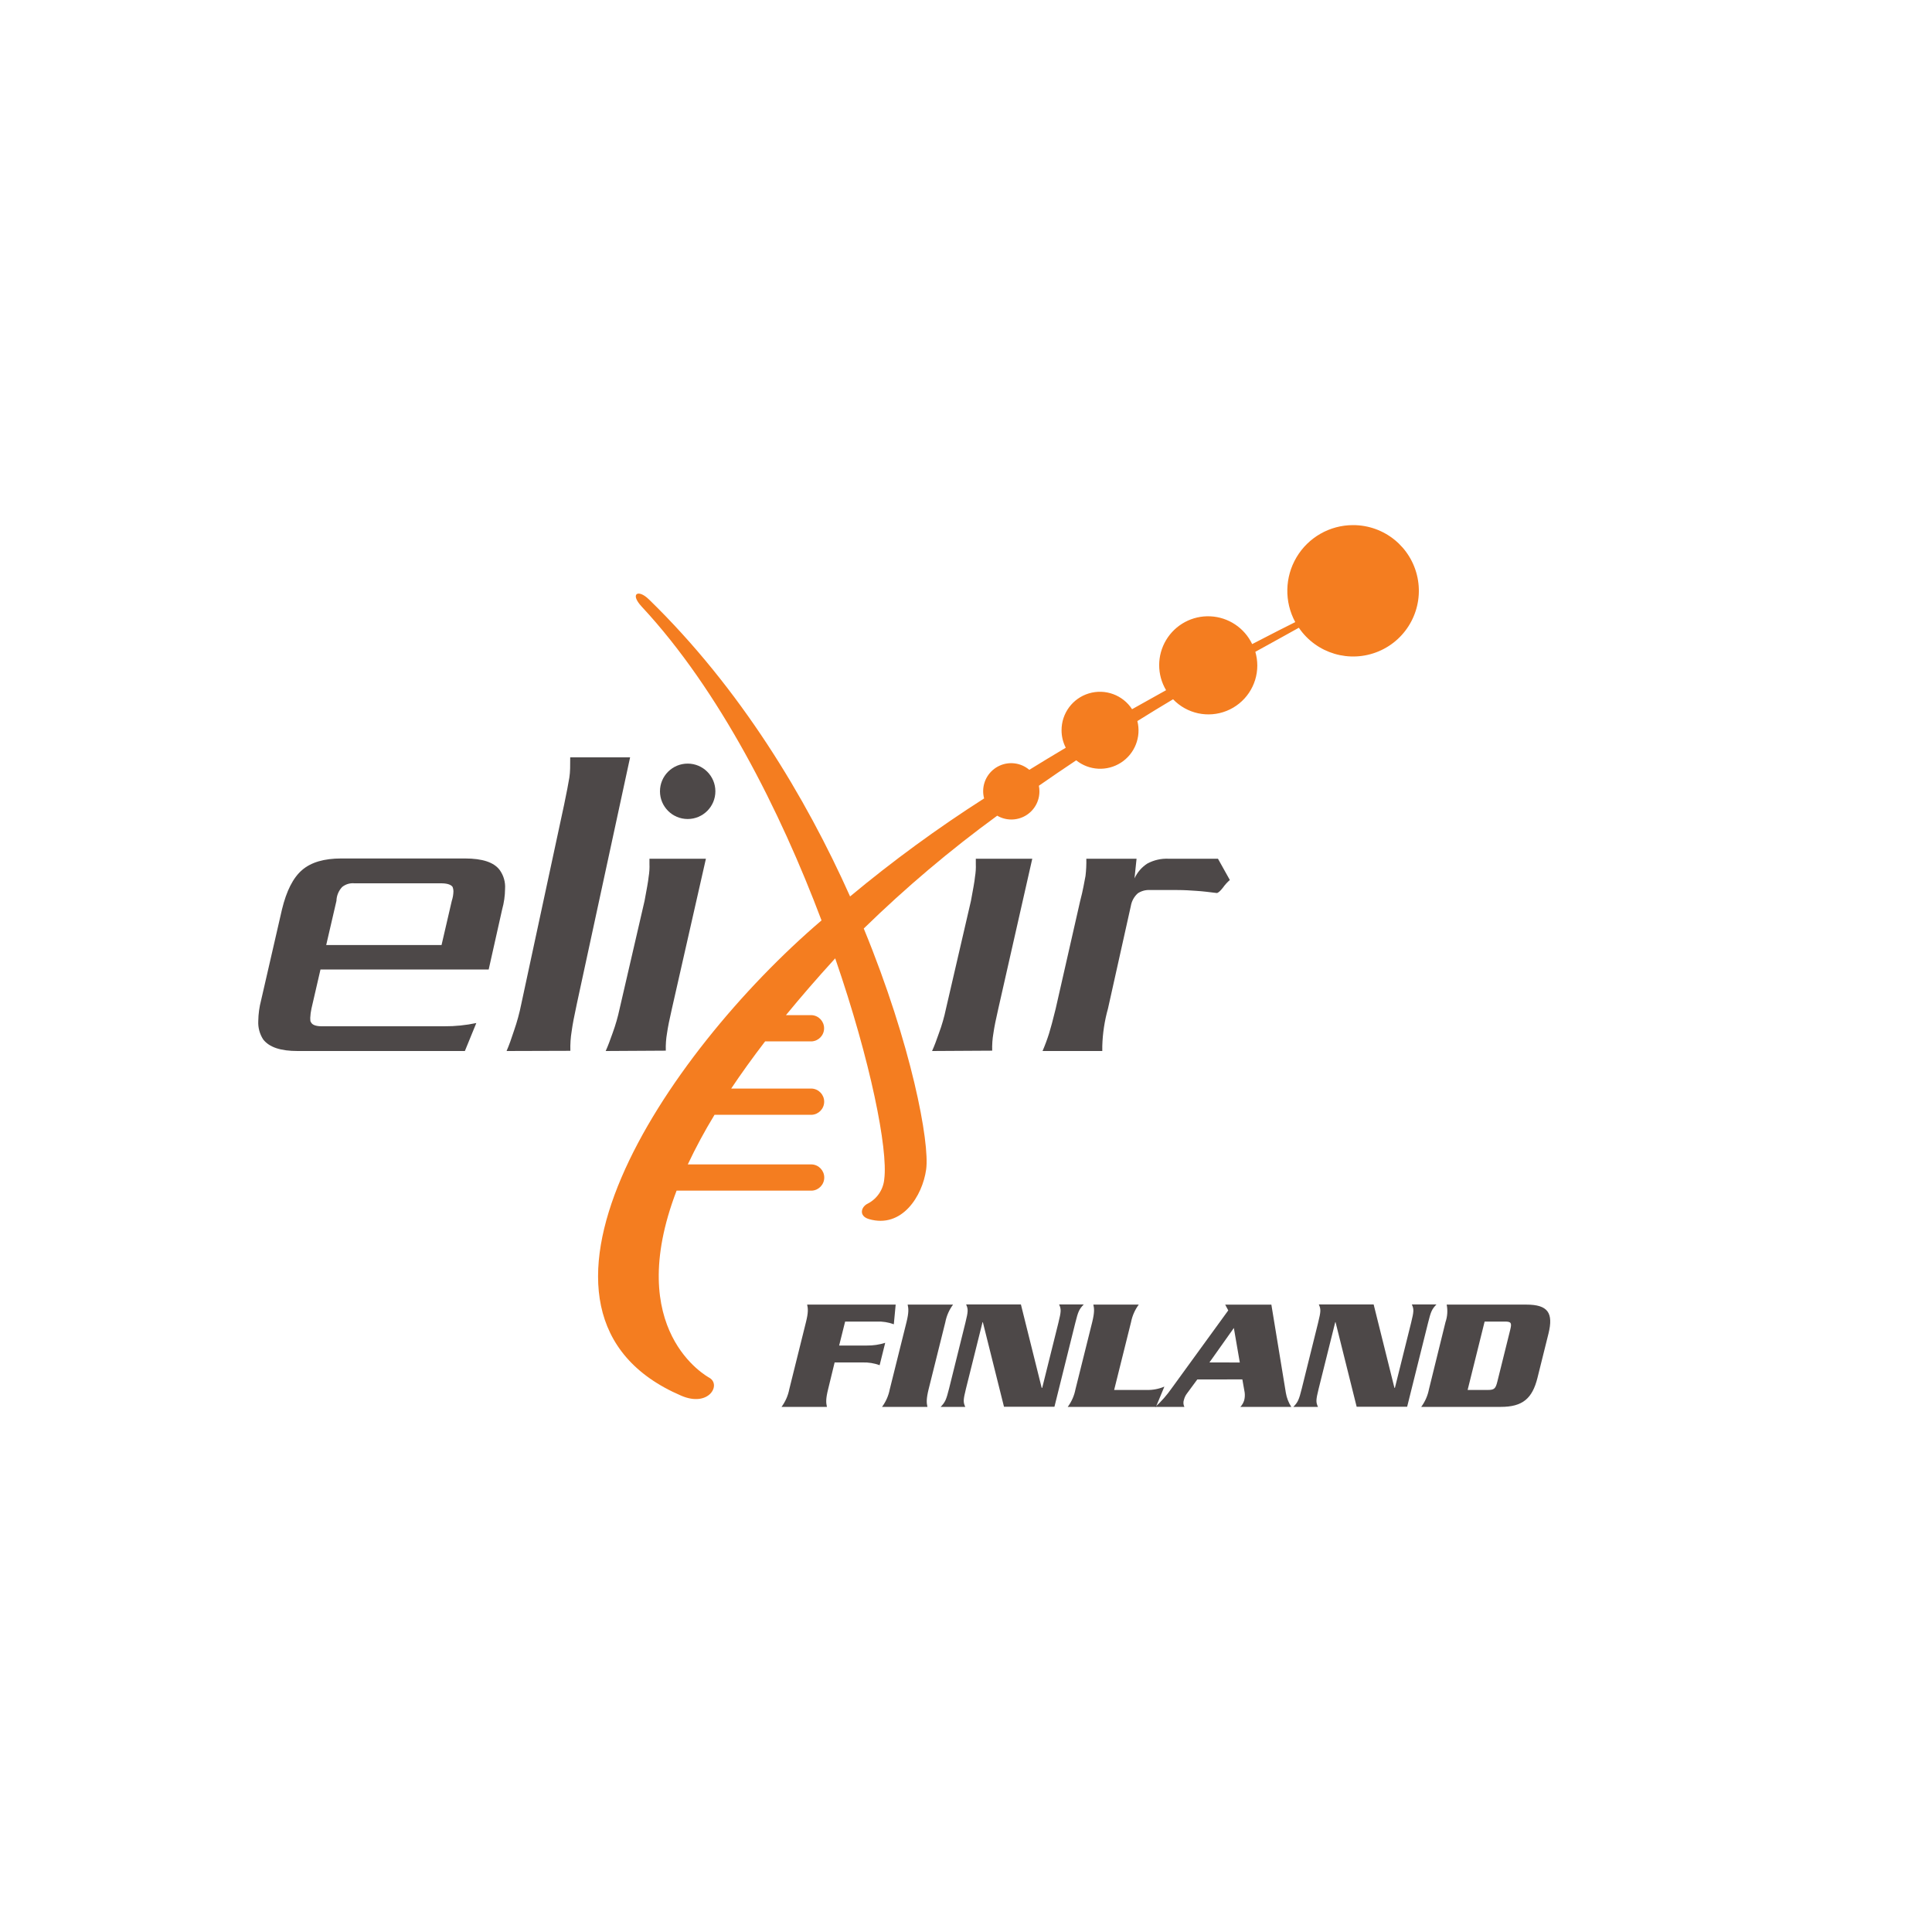
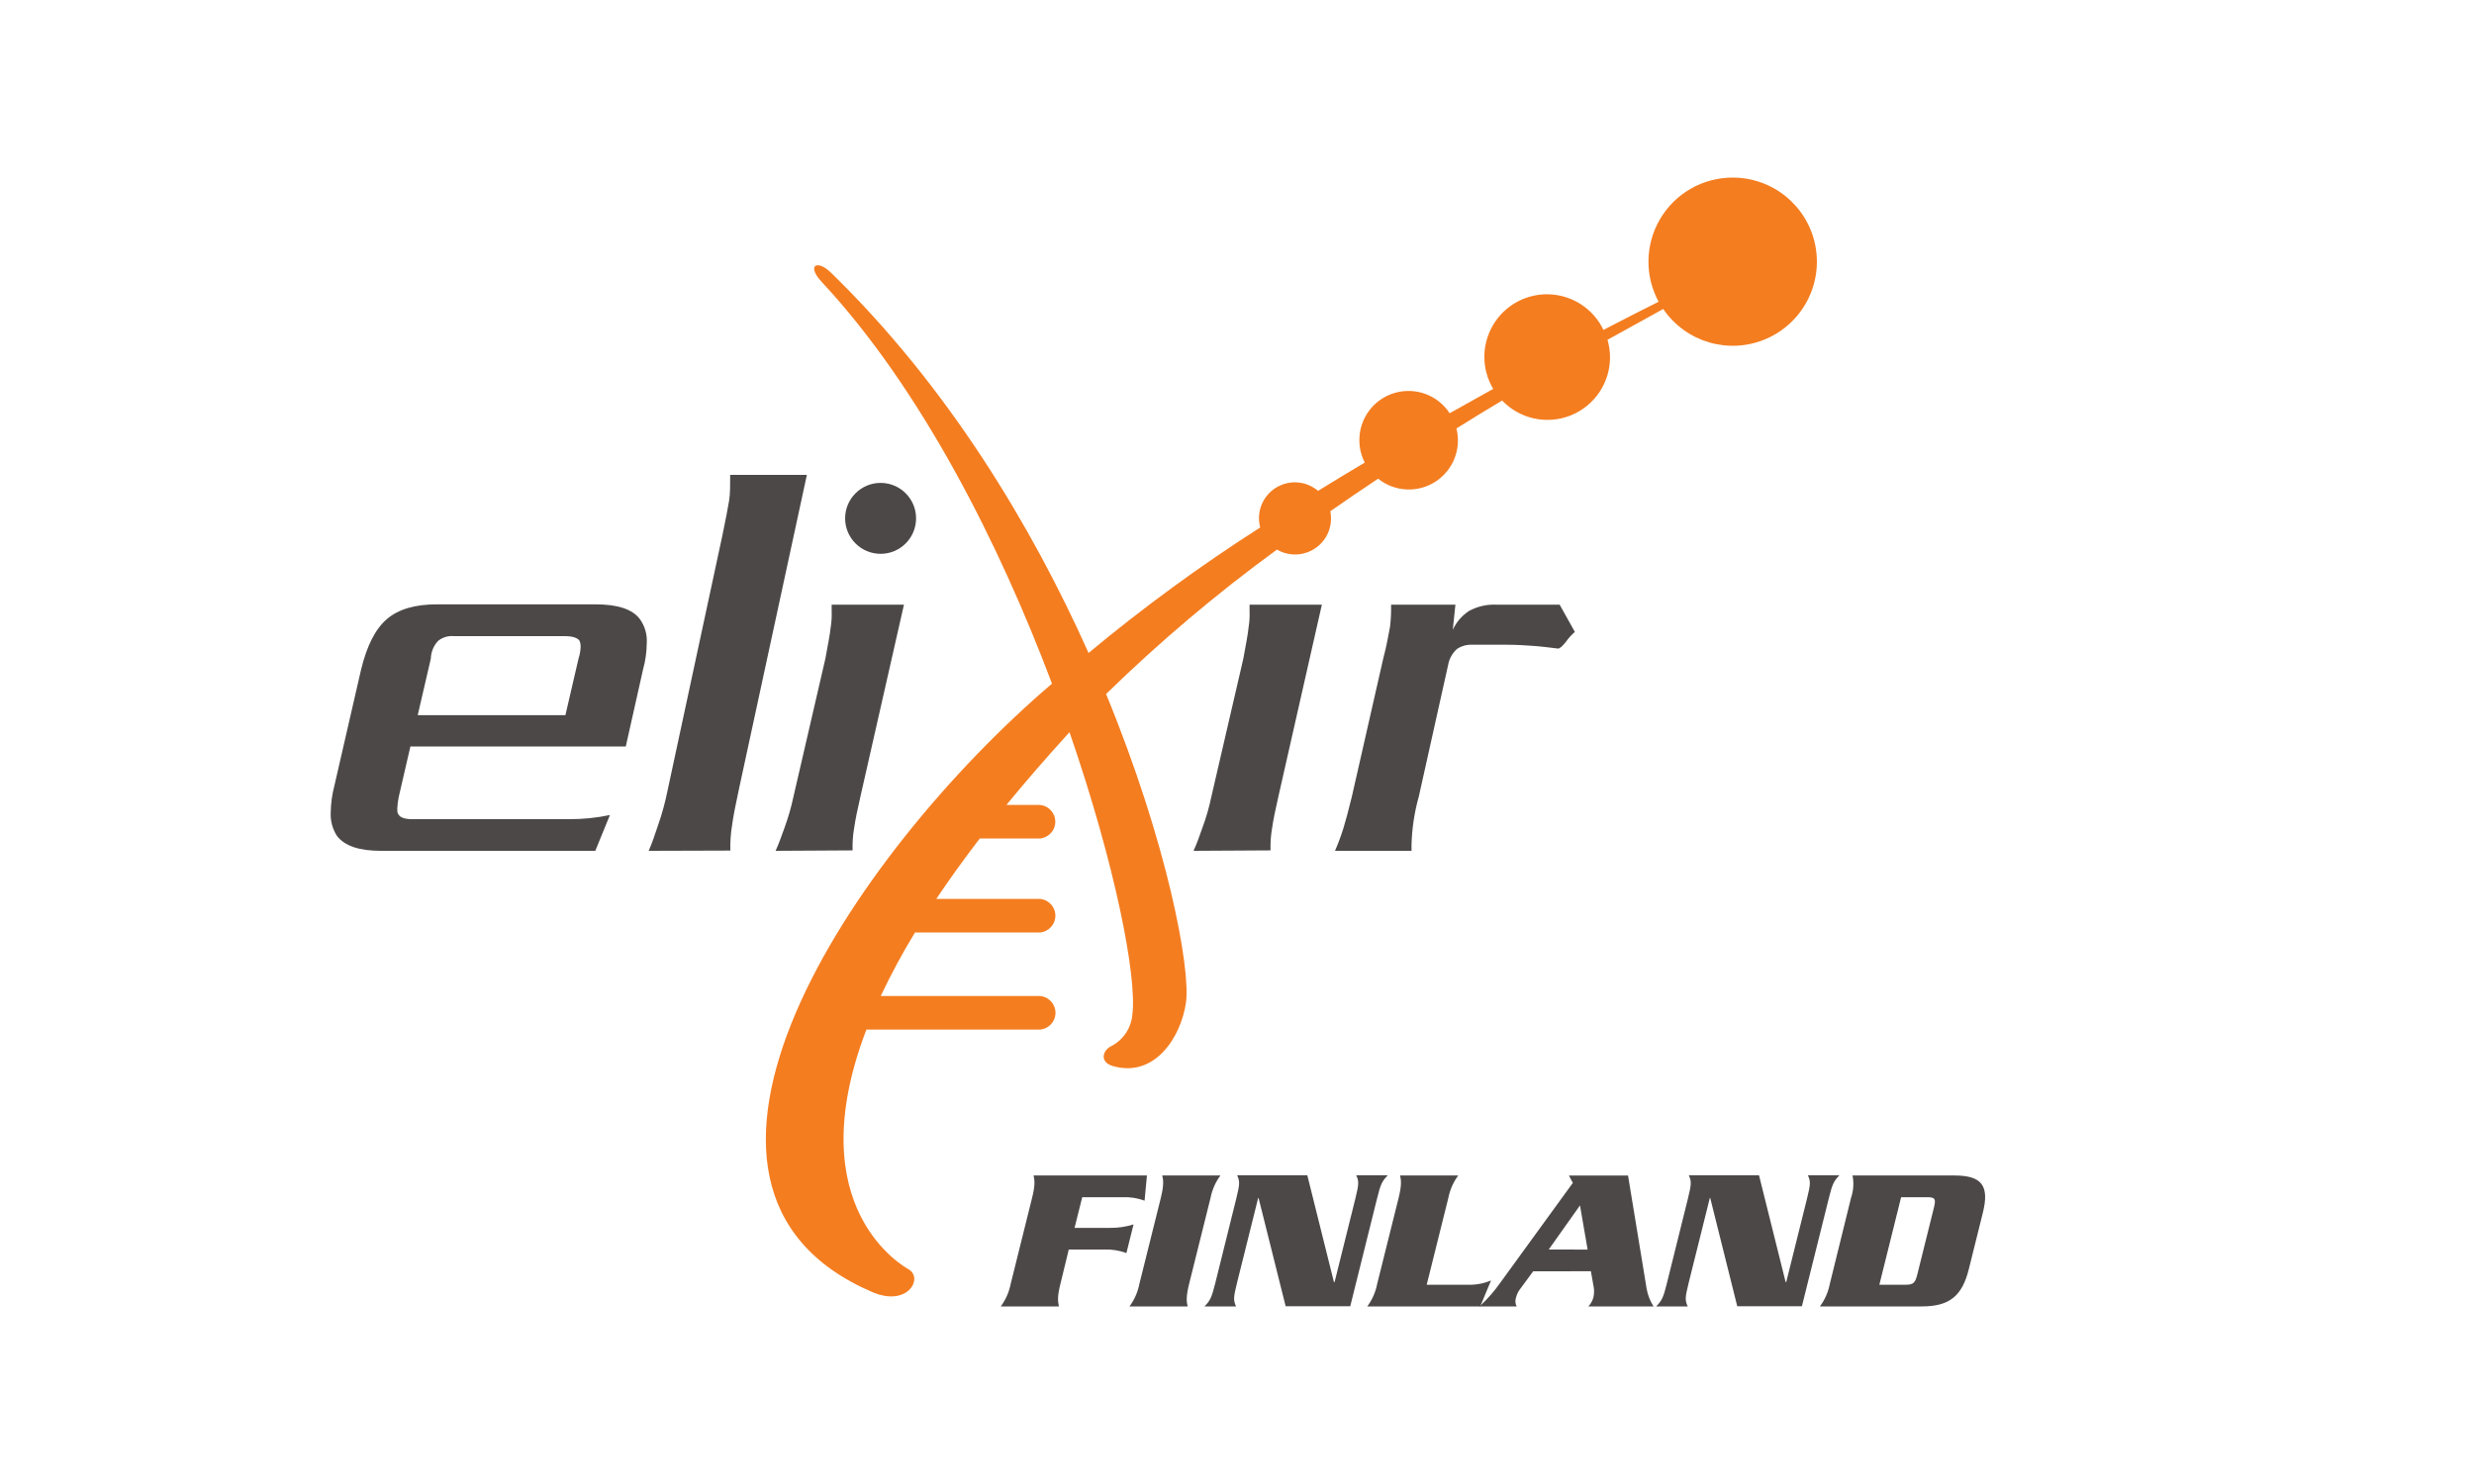
- <svg xmlns="http://www.w3.org/2000/svg" width="500" height="500" viewBox="0 0 500 500" version="1.1" id="svg37">
+ <svg xmlns="http://www.w3.org/2000/svg" width="500" height="300" viewBox="0 100 500 300" version="1.1" id="svg37">
  <defs id="defs4">
    <style id="style2">.cls-1{fill:#4d4848;}.cls-2{fill:#f47d20;}</style>
  </defs>
  <g id="Nodes">
    <path class="cls-1" d="M156.75,272c.63-1.38,1.16-2.86,1.8-4.66a46.2,46.2,0,0,0,1.8-6.25l6.46-27.94c.53-2.86.94-5,1.06-6.25a16.19,16.19,0,0,0,.21-3.39v-1.27h14.61L173.9,261c-.64,2.76-1.06,4.87-1.27,6.36a22.21,22.21,0,0,0-.32,4.55Z" id="path6" />
    <path class="cls-2" d="M350.15,135.9A17,17,0,0,0,335.21,161c-1.69.84-5.63,2.82-11.15,5.69a12.65,12.65,0,1,0-22.28,11.93c-2.83,1.56-5.78,3.21-8.8,4.92A9.93,9.93,0,0,0,274.73,189a9.82,9.82,0,0,0,1.09,4.51q-4.69,2.79-9.44,5.72a7.25,7.25,0,0,0-11.94,5.54,7.08,7.08,0,0,0,.25,1.86A342.1,342.1,0,0,0,220,232c-11.48-25.68-28.42-53.87-52-76.82l-.07-.06c-2.75-2.72-5-1.52-1.87,1.86l.12.13c20,21.53,35.72,52.68,46.43,81.09-40.62,34.69-85.41,101.91-36.32,123,7.14,3.08,10.4-2.8,7.33-4.61-.56-.33-22.42-12.14-8.52-48.45h35a3.4,3.4,0,0,0,0-6.79H178a136.59,136.59,0,0,1,6.92-12.84h25.16a3.4,3.4,0,0,0,0-6.79H189.23q3.89-5.83,8.78-12.21h12.05a3.4,3.4,0,0,0,0-6.79H203.4c3.8-4.64,8-9.49,12.63-14.57l.12-.13c9.23,26.72,13.68,49.5,12.7,57.09a7.93,7.93,0,0,1-4.27,6.38c-1.72.81-2.42,3.18.27,4,8.6,2.53,13.89-6,14.84-12.85s-3.74-32.19-16.15-62.34a316.22,316.22,0,0,1,34.54-29.2A7.26,7.26,0,0,0,269,204.77a7.35,7.35,0,0,0-.14-1.42c3.24-2.26,6.47-4.46,9.66-6.58a9.92,9.92,0,0,0,15.83-10.16c3.18-2,6.27-3.86,9.24-5.64a12.65,12.65,0,0,0,21.8-8.73,13,13,0,0,0-.51-3.55c5.4-3,9.34-5.13,11.26-6.23a17,17,0,1,0,14-26.56Z" id="path8" />
    <path class="cls-1" d="M120.31,272H77c-4.34,0-7.3-.95-8.89-3a8,8,0,0,1-1.27-4.76,22.47,22.47,0,0,1,.74-5.4l5.4-23.5c1.16-4.76,2.85-8.15,5.19-10.17s5.71-3,10.16-3h32c4.55,0,7.52,1,9,3a7.47,7.47,0,0,1,1.38,4.88,20.42,20.42,0,0,1-.75,5.29l-3.49,15.57H82.94L80.61,261a14.11,14.11,0,0,0-.32,2.44c0,.53,0,.95.22,1.16.31.64,1.26,1,2.75,1H115a38.86,38.86,0,0,0,8.27-.84Zm-3.39-38.85a8.44,8.44,0,0,0,.43-2.54,3.32,3.32,0,0,0-.21-1.06c-.43-.64-1.48-.95-3-.95H91.73a4.38,4.38,0,0,0-3.18.95,5.45,5.45,0,0,0-1.48,3.6l-2.65,11.43h29.85Z" id="path10" />
    <path class="cls-1" d="M131.1,272c.68-1.54,1.24-3.2,1.91-5.22a52,52,0,0,0,1.91-7L146,208.22c.67-3.21,1.12-5.58,1.35-7s.22-3.08.22-5.22h15.5L149.3,259.72c-.67,3.09-1.13,5.47-1.35,7.13a26.34,26.34,0,0,0-.34,5.1Z" id="path12" />
    <path class="cls-1" d="M309.72,230.56c-1.59-.11-3.18-.22-5-.22h-7.09a5.17,5.17,0,0,0-3.17.85,5.67,5.67,0,0,0-1.8,3.28L286.75,261a40.17,40.17,0,0,0-1.48,9.74V272H269.81a47.74,47.74,0,0,0,1.69-4.55c.43-1.38,1-3.5,1.7-6.36l6.35-27.94c.74-2.76,1.06-4.87,1.38-6.46a31.58,31.58,0,0,0,.21-4.45h13l-.53,5.08a9.1,9.1,0,0,1,3.28-3.81,10.57,10.57,0,0,1,5.61-1.27h12.71l3.07,5.5a11.41,11.41,0,0,0-1.8,2c-.74.95-1.27,1.37-1.59,1.37C313,230.88,311.3,230.66,309.72,230.56Z" id="path14" />
    <path class="cls-1" d="M241.22,272c.63-1.38,1.16-2.86,1.79-4.66a43.46,43.46,0,0,0,1.8-6.25l6.47-27.94c.52-2.86.94-5,1.05-6.25a16.19,16.19,0,0,0,.21-3.39v-1.27h14.61L258.37,261c-.64,2.76-1.06,4.87-1.27,6.36a22.21,22.21,0,0,0-.32,4.55Z" id="path16" />
    <path class="cls-1" d="M185.14,204.79a7.17,7.17,0,1,1-7.17-7.17A7.17,7.17,0,0,1,185.14,204.79Z" id="path18" />
    <path class="cls-1" d="M214.31,359.55c-.63,2.53-.54,3.52-.3,4.55H202.26a11.3,11.3,0,0,0,2-4.55l4.32-17.37c.63-2.52.55-3.51.31-4.55h22.91l-.48,5.09a11.44,11.44,0,0,0-4.37-.7h-8.23l-1.55,6.2h7.2a14.93,14.93,0,0,0,4.72-.7l-1.44,5.79a11.72,11.72,0,0,0-4.37-.71H216Z" id="path20" />
    <path class="cls-1" d="M228.27,364.1a11.16,11.16,0,0,0,2-4.55l4.33-17.37c.62-2.52.54-3.51.3-4.55h11.75a11.16,11.16,0,0,0-2,4.55l-4.33,17.37c-.62,2.53-.54,3.52-.3,4.55Z" id="path22" />
    <path class="cls-1" d="M254.36,342.18h-.08L250,359.35c-.74,3-.75,3.51-.19,4.75h-6.37c1.18-1.24,1.43-1.78,2.18-4.75l4.22-17c.74-3,.75-3.52.19-4.76h14.18l5.38,21.59h.13l4.19-16.83c.74-3,.75-3.52.19-4.76h6.37c-1.18,1.24-1.44,1.78-2.18,4.76l-5.4,21.71H259.83Z" id="path24" />
    <path class="cls-1" d="m 296.78,359.72 a 10.94,10.94 0 0 0 4.56,-0.87 l -2.18,5.25 h -22.83 a 11.16,11.16 0 0 0 2,-4.55 l 4.33,-17.37 c 0.62,-2.52 0.54,-3.51 0.3,-4.55 h 11.75 a 11.29,11.29 0 0 0 -2,4.55 l -4.37,17.54 z" id="path28" style="fill:#4d4848" />
    <path class="cls-1" d="m 309.86,357 -2.68,3.64 a 4.31,4.31 0 0 0 -0.76,1.57 2.34,2.34 0 0 0 0.1,1.9 H 299 a 29.23,29.23 0 0 0 4.21,-4.8 l 14.66,-20.18 -0.79,-1.49 h 11.95 l 3.75,22.83 a 9.69,9.69 0 0 0 1.41,3.64 H 321 a 4.28,4.28 0 0 0 1,-1.73 5.42,5.42 0 0 0 0.12,-2 l -0.6,-3.39 z m 11,-4.39 -1.54,-8.93 -6.32,8.92 z" id="path30" style="fill:#4d4848" />
    <path class="cls-1" d="m 345.64,342.18 h -0.08 l -4.28,17.17 c -0.74,3 -0.75,3.51 -0.19,4.75 h -6.37 c 1.18,-1.24 1.44,-1.78 2.18,-4.75 l 4.22,-17 c 0.74,-3 0.75,-3.52 0.19,-4.76 h 14.19 l 5.38,21.59 H 361 l 4.19,-16.83 c 0.74,-3 0.75,-3.52 0.19,-4.76 h 6.37 c -1.18,1.24 -1.43,1.78 -2.17,4.76 l -5.41,21.71 H 351.1 Z" id="path32" style="fill:#4d4848" />
    <path class="cls-1" d="m 374.09,342.18 a 8.73,8.73 0 0 0 0.31,-4.55 H 395 c 5.62,0 7.07,2.15 5.74,7.53 l -2.84,11.41 c -1.34,5.38 -3.86,7.53 -9.49,7.53 h -20.6 a 11.3,11.3 0 0 0 2,-4.55 z m 5.73,17.54 h 5.25 c 1.65,0 2,-0.37 2.44,-2.15 l 3.33,-13.4 c 0.44,-1.78 0.29,-2.15 -1.37,-2.15 h -5.25 z" id="path34" style="fill:#4d4848" />
  </g>
</svg>
